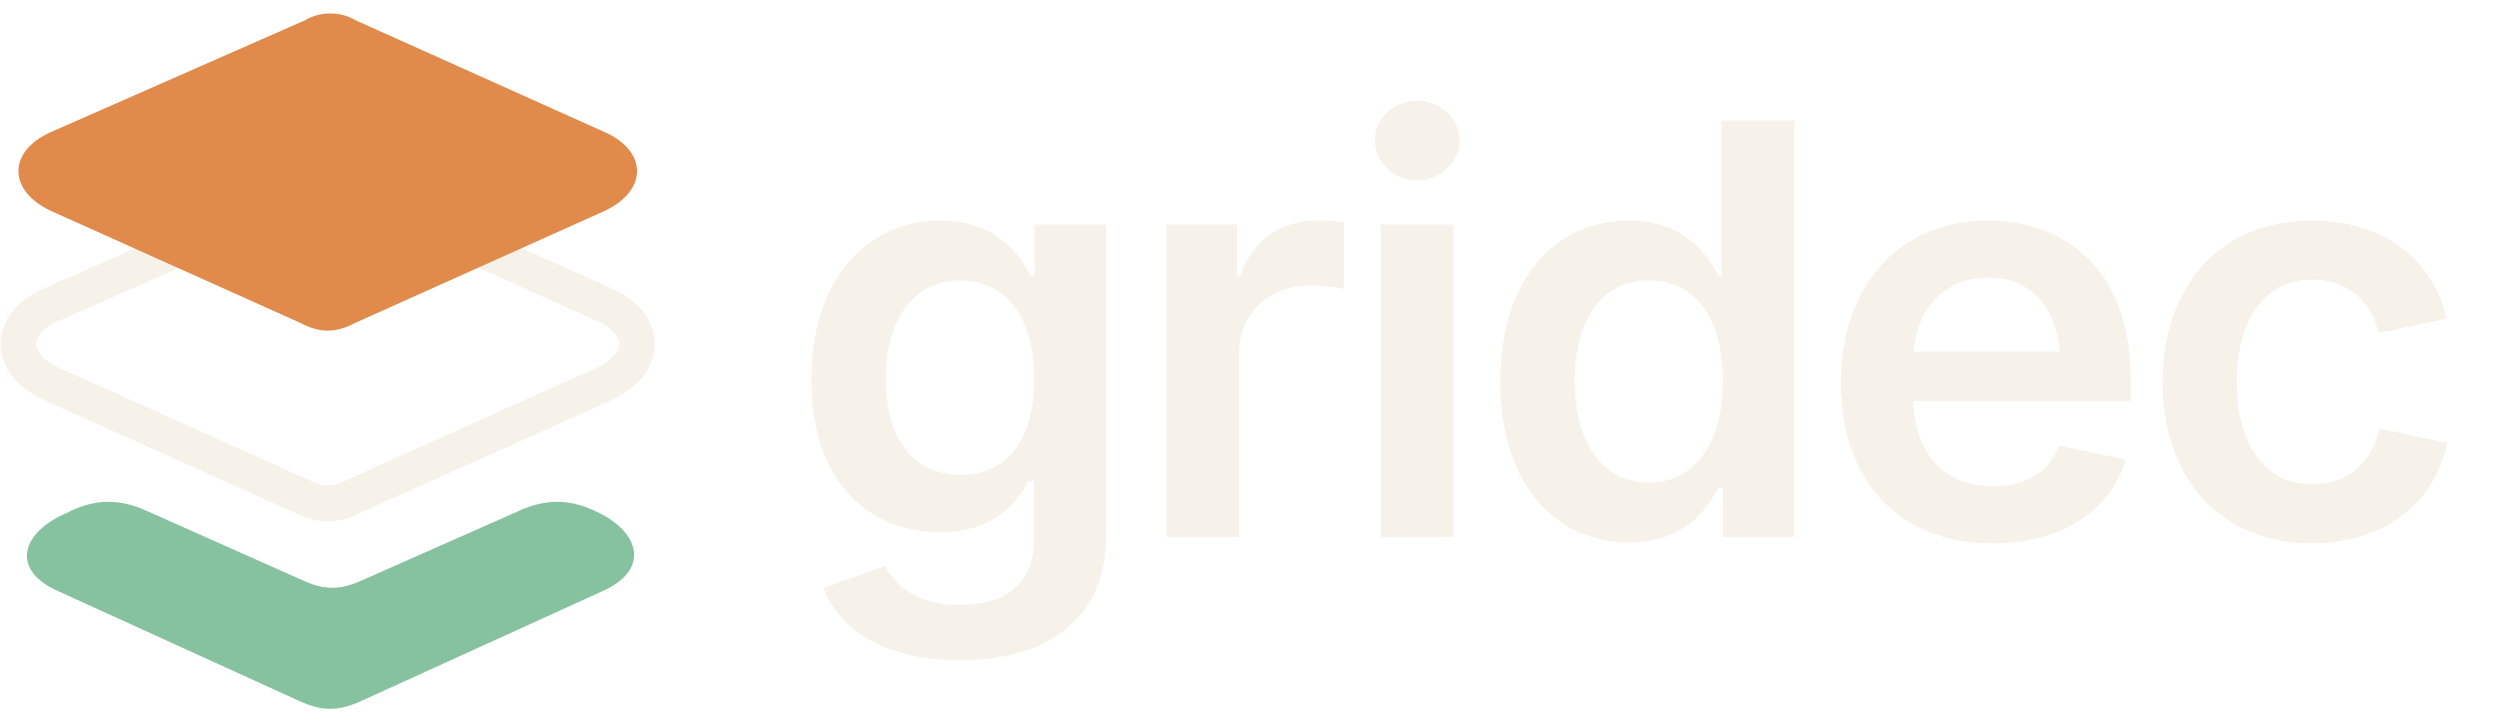
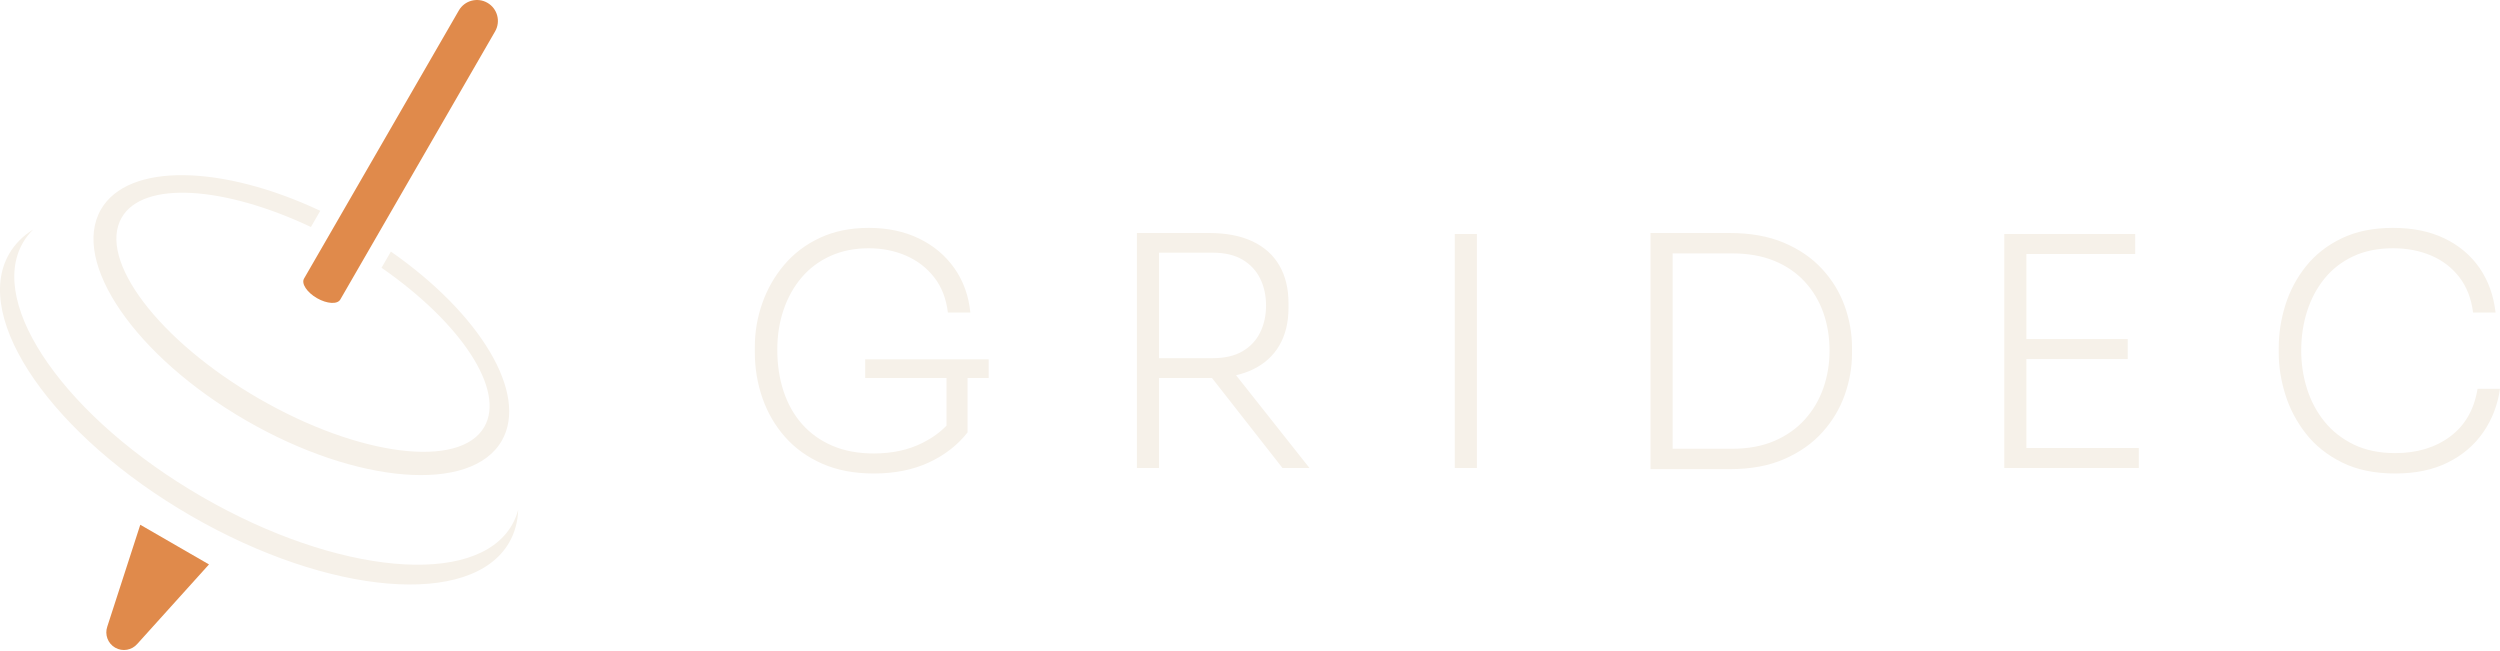
- <svg xmlns="http://www.w3.org/2000/svg" width="492" height="143" viewBox="0 0 492 143" role="img" aria-label="GRIDEC horizontal logo – dark background">
-   <g id="gridec-mark">
-     <path id="lower-green-plane" d="M 13 101 C 18 98.4 23 97.8 29 100.6 L 60 114.4 C 63.9 116.1 66.9 116.1 70.8 114.4 L 102 100.6 C 108 97.8 113 98.4 118 101 C 125.7 104.8 127.8 111.8 119.3 116 L 71 138 C 66.5 140 63.5 140 59 138 L 10.7 116 C 2.2 111.8 4.3 104.8 13 101 Z" fill="#86C2A0" />
-     <path id="middle-open-frame" d="M 60 4 C 63 2.2 67 2.2 70 4 L 119 26 C 127.5 29.8 127.5 37.5 119 41.5 L 70 63.5 C 66 65.6 63 65.6 59 63.5 L 10 41.5 C 1.5 37.5 1.5 29.8 10 26 Z" transform="translate(0 34)" fill="none" stroke="#F6F1E9" stroke-width="7" stroke-linejoin="round" stroke-linecap="round" />
-     <path id="upper-orange-plane" d="M 60 4 C 63 2.2 67 2.2 70 4 L 119 26 C 127.5 29.8 127.5 37.5 119 41.5 L 70 63.5 C 66 65.6 63 65.6 59 63.5 L 10 41.5 C 1.5 37.5 1.5 29.8 10 26 Z" fill="#E08A4B" />
-   </g>
-   <g id="gridec-wordmark" transform="translate(-55 -28) scale(0.81)">
-     <path d="m 301.08,194.999 c 20.429,0 35.497,-9.502 35.497,-29.795 V 89.12 h -17.307 v 12.556 h -0.95 c -2.715,-5.362 -8.484,-13.506 -21.922,-13.506 -17.511,0 -31.356,13.778 -31.356,38.687 0,24.705 13.778,36.99 31.221,36.99 13.099,0 18.665,-6.923 21.379,-12.42 h 1.493 v 14.321 c 0,10.859 -7.194,15.814 -18.122,15.814 -11.063,0 -15.746,-5.226 -18.122,-9.502 l -14.932,5.362 c 3.801,10.045 14.864,17.579 33.121,17.579 z m 0.136,-45.066 c -11.81,0 -18.122,-9.23 -18.122,-23.212 0,-13.778 6.176,-24.026 18.122,-24.026 11.674,0 17.986,9.638 17.986,24.026 0,14.524 -6.448,23.212 -17.986,23.212 z M 351.309,165 h 17.646 v -44.659 c 0,-9.638 7.262,-16.425 17.104,-16.425 3.122,0 6.855,0.475 8.348,0.882 V 88.577 c -1.697,-0.271 -4.479,-0.475 -6.448,-0.475 -8.688,0 -16.018,4.955 -18.732,13.71 H 368.413 V 89.12 h -17.104 z m 52.062,0 h 17.646 V 89.12 h -17.646 z m 8.823,-86.604 c 5.633,0 10.316,-4.344 10.316,-9.706 0,-5.362 -4.683,-9.638 -10.316,-9.638 -5.633,0 -10.249,4.276 -10.249,9.638 0,5.362 4.615,9.706 10.249,9.706 z m 51.519,87.961 c 13.099,0 18.936,-7.873 21.719,-13.371 h 1.086 V 165 h 17.307 V 63.872 h -17.646 v 37.804 h -0.747 c -2.715,-5.362 -8.28,-13.506 -21.787,-13.506 -17.511,0 -31.221,13.778 -31.221,39.026 0,24.909 13.303,39.162 31.289,39.162 z m 4.819,-14.524 c -11.81,0 -18.054,-10.452 -18.054,-24.705 0,-14.117 6.108,-24.434 18.054,-24.434 11.606,0 17.986,9.638 17.986,24.434 0,14.796 -6.516,24.705 -17.986,24.705 z m 83.486,14.728 c 16.9,0 28.709,-8.077 32.375,-20.361 l -16.221,-3.326 c -2.375,6.448 -8.212,9.841 -15.95,9.841 -11.334,0 -19.004,-7.194 -19.479,-20.701 h 52.804 v -5.565 c 0,-26.605 -16.153,-38.279 -34.682,-38.279 -21.719,0 -35.7,16.018 -35.7,39.365 0,23.755 13.981,39.026 36.854,39.026 z m -19.208,-46.56 c 0.814,-10.113 7.33,-17.986 18.122,-17.986 10.52,0 16.425,7.126 17.443,17.986 z m 96.789,46.56 c 17.036,0 29.66,-9.23 32.917,-24.366 l -16.493,-3.461 c -1.833,8.212 -7.602,13.506 -16.289,13.506 -12.285,0 -18.393,-10.791 -18.393,-24.841 0,-14.185 6.108,-24.909 18.393,-24.909 8.552,0 14.185,5.09 16.085,12.963 l 16.493,-3.461 C 659.054,97.197 646.498,88.17 629.598,88.17 c -22.126,0 -36.243,15.678 -36.243,39.297 0,23.348 14.117,39.094 36.243,39.094 z" fill="#F6F1E9" />
-   </g>
+ <svg xmlns="http://www.w3.org/2000/svg" viewBox="0 0 384.608 100" width="384.608" height="100" role="img">
+   <path fill="#F6F1E9" d="M77.186 67.817C72.505 75.925 54.909 74.528 37.884 64.699C20.858 54.869 10.851 40.329 15.532 32.221C19.703 24.997 34.131 25.319 49.271 32.431L47.833 34.922C34.415 28.594 22.015 27.773 18.722 33.476C14.977 39.962 24.429 52.429 39.833 61.323C55.237 70.216 70.76 72.168 74.504 65.682C77.797 59.979 70.886 49.65 58.696 41.194L60.134 38.703C73.864 48.259 81.357 60.593 77.186 67.817ZM78.327 83.469C72.551 93.473 50.649 91.642 29.408 79.378C8.167 67.115 -4.37 49.063 1.406 39.059C2.283 37.54 3.531 36.294 5.093 35.316C4.479 35.923 3.953 36.599 3.523 37.345C-2.019 46.944 10.329 64.449 31.103 76.443C51.878 88.437 73.211 90.378 78.753 80.779C79.184 80.033 79.506 79.24 79.725 78.406C79.659 80.246 79.204 81.95 78.327 83.469Z" />
+   <path fill="#E08A4B" d="M70.589 1.611C71.478 0.07 73.448 -0.457 74.988 0.432C76.529 1.321 77.056 3.291 76.167 4.831L52.352 46.081C51.907 46.851 50.298 46.754 48.757 45.865C47.217 44.976 46.329 43.63 46.773 42.86ZM21.581 80.731 32.15 86.833 21.118 99.064C20.284 100.029 18.857 100.297 17.713 99.636C16.568 98.975 16.087 97.605 16.505 96.401Z" />
+   <path fill="#F6F1E9" transform="translate(116.125 72)" d="M18.304 0.844Q13.787 0.844 10.362 -0.667Q6.938 -2.178 4.638 -4.79Q2.338 -7.403 1.169 -10.765Q0 -14.128 0 -17.781V-18.649Q0 -22.079 1.143 -25.342Q2.286 -28.605 4.503 -31.237Q6.721 -33.87 10.003 -35.406Q13.285 -36.943 17.515 -36.943Q21.872 -36.943 25.254 -35.307Q28.636 -33.67 30.703 -30.735Q32.769 -27.8 33.157 -23.914H29.701Q29.313 -27.139 27.588 -29.342Q25.863 -31.546 23.243 -32.676Q20.624 -33.806 17.515 -33.806Q14.248 -33.806 11.631 -32.622Q9.015 -31.437 7.205 -29.314Q5.395 -27.19 4.426 -24.349Q3.456 -21.507 3.456 -18.187Q3.456 -14.727 4.424 -11.8Q5.391 -8.873 7.281 -6.741Q9.171 -4.61 11.932 -3.423Q14.694 -2.237 18.304 -2.237Q22.561 -2.237 25.817 -3.873Q27.979 -4.959 29.49 -6.52V-13.848H16.978V-16.72H35.978V-13.848H32.725V-5.472Q30.439 -2.555 26.783 -0.855Q23.127 0.844 18.304 0.844ZM58.784 0V-36.154H69.876Q73.842 -36.154 76.573 -34.862Q79.305 -33.57 80.704 -31.147Q82.104 -28.725 82.104 -25.328V-24.669Q82.104 -21.273 80.69 -18.85Q79.277 -16.428 76.56 -15.136Q75.409 -14.589 74.034 -14.273L85.331 0H81.177L70.331 -13.848Q70.105 -13.844 69.876 -13.844H62.184V0ZM62.184 -33.128V-16.897H70.416Q73.227 -16.897 75.039 -17.964Q76.851 -19.032 77.749 -20.868Q78.648 -22.705 78.648 -24.999Q78.648 -27.293 77.749 -29.129Q76.851 -30.966 75.039 -32.047Q73.227 -33.128 70.416 -33.128H62.184ZM107.684 0V-36H111.085V0ZM137.796 0.176V-36.154H149.951Q154.768 -36.154 158.303 -34.661Q161.838 -33.167 164.176 -30.638Q166.513 -28.11 167.653 -24.956Q168.794 -21.803 168.794 -18.505V-17.615Q168.794 -14.416 167.675 -11.249Q166.557 -8.082 164.241 -5.507Q161.925 -2.931 158.379 -1.378Q154.834 0.176 149.951 0.176ZM141.197 -33.017V-2.961H150.314Q154.068 -2.961 156.868 -4.173Q159.668 -5.385 161.555 -7.487Q163.442 -9.589 164.39 -12.31Q165.338 -15.031 165.338 -18.049Q165.338 -21.194 164.379 -23.901Q163.42 -26.608 161.512 -28.675Q159.603 -30.741 156.814 -31.879Q154.025 -33.017 150.314 -33.017H141.197ZM192.22 0V-36H212.359V-32.919H195.621V-19.836H211.214V-16.755H195.621V-3.081H212.917V0ZM252.369 0.844Q247.589 0.844 244.167 -0.86Q240.744 -2.564 238.602 -5.315Q236.46 -8.066 235.452 -11.318Q234.444 -14.57 234.444 -17.643V-18.511Q234.444 -21.831 235.476 -25.107Q236.509 -28.384 238.651 -31.058Q240.794 -33.732 244.131 -35.337Q247.469 -36.943 252.03 -36.943Q256.58 -36.943 259.946 -35.32Q263.311 -33.698 265.333 -30.777Q267.355 -27.855 267.799 -23.914H264.343Q263.926 -27.167 262.218 -29.37Q260.51 -31.573 257.879 -32.69Q255.249 -33.806 252.03 -33.806Q248.542 -33.806 245.898 -32.567Q243.253 -31.327 241.477 -29.134Q239.701 -26.942 238.8 -24.1Q237.9 -21.259 237.9 -18.049Q237.9 -15.031 238.789 -12.201Q239.679 -9.37 241.483 -7.142Q243.287 -4.914 246.002 -3.603Q248.718 -2.292 252.369 -2.292Q257.395 -2.292 260.822 -4.849Q264.25 -7.405 265.027 -12.185H268.483Q267.947 -8.464 265.917 -5.515Q263.887 -2.566 260.48 -0.861Q257.074 0.844 252.369 0.844Z" />
</svg>
